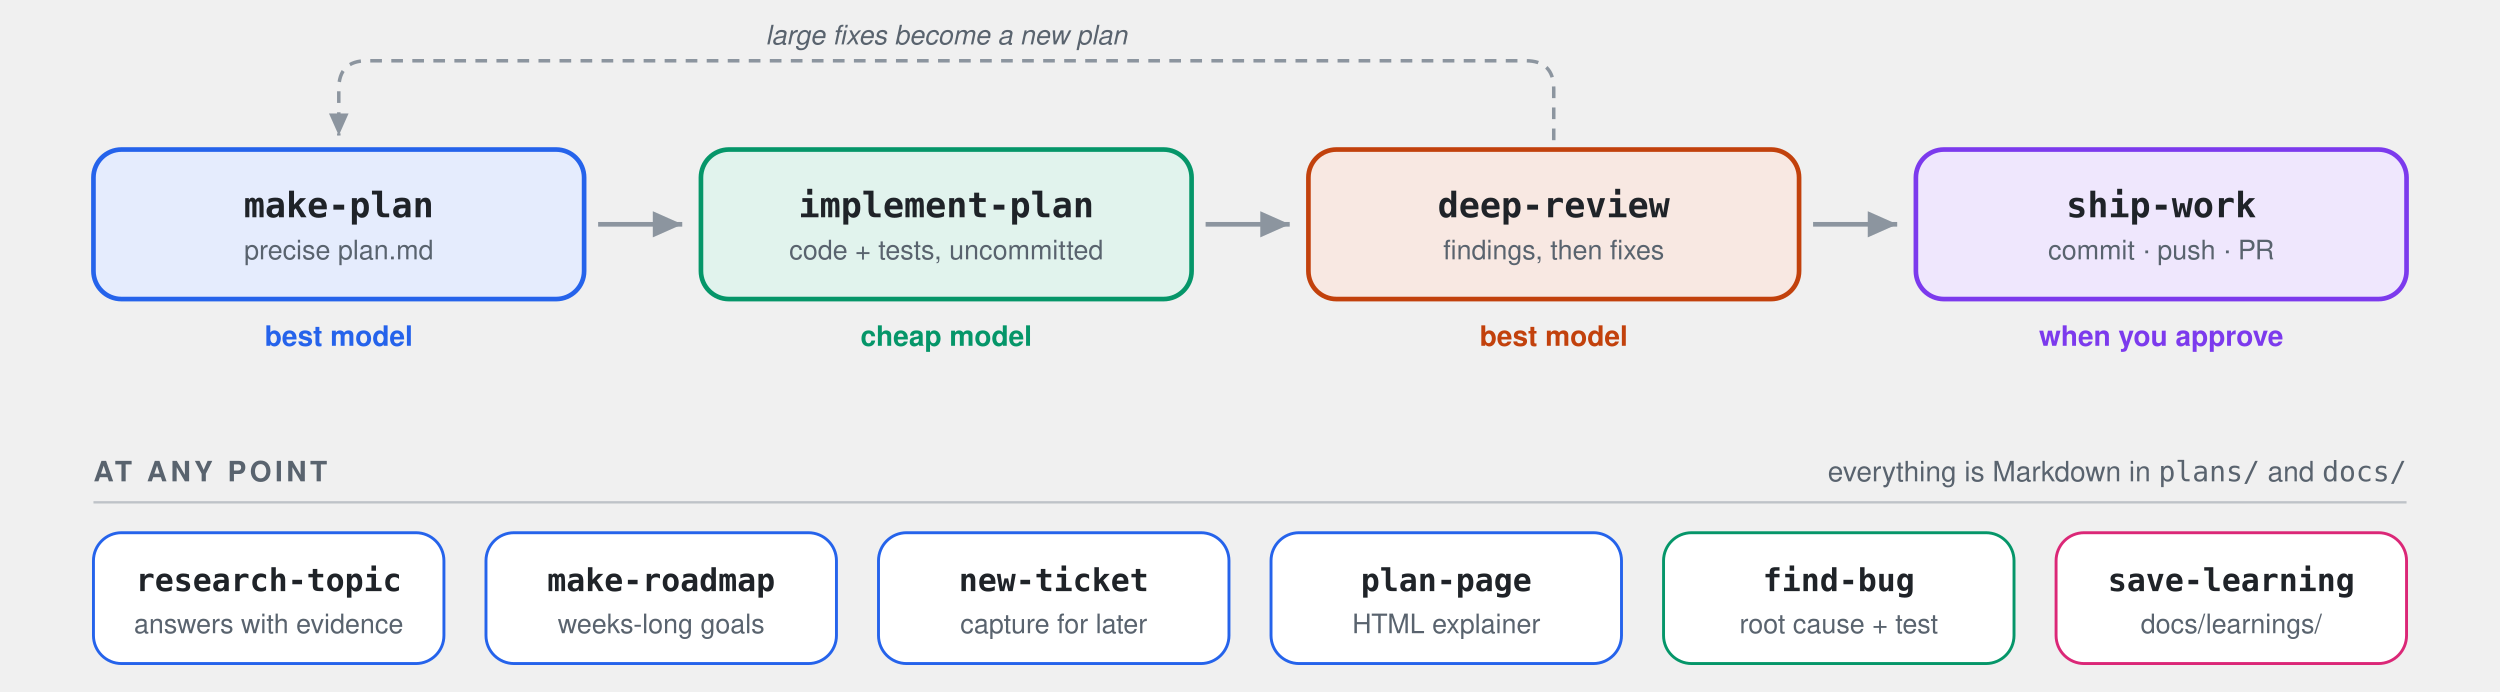
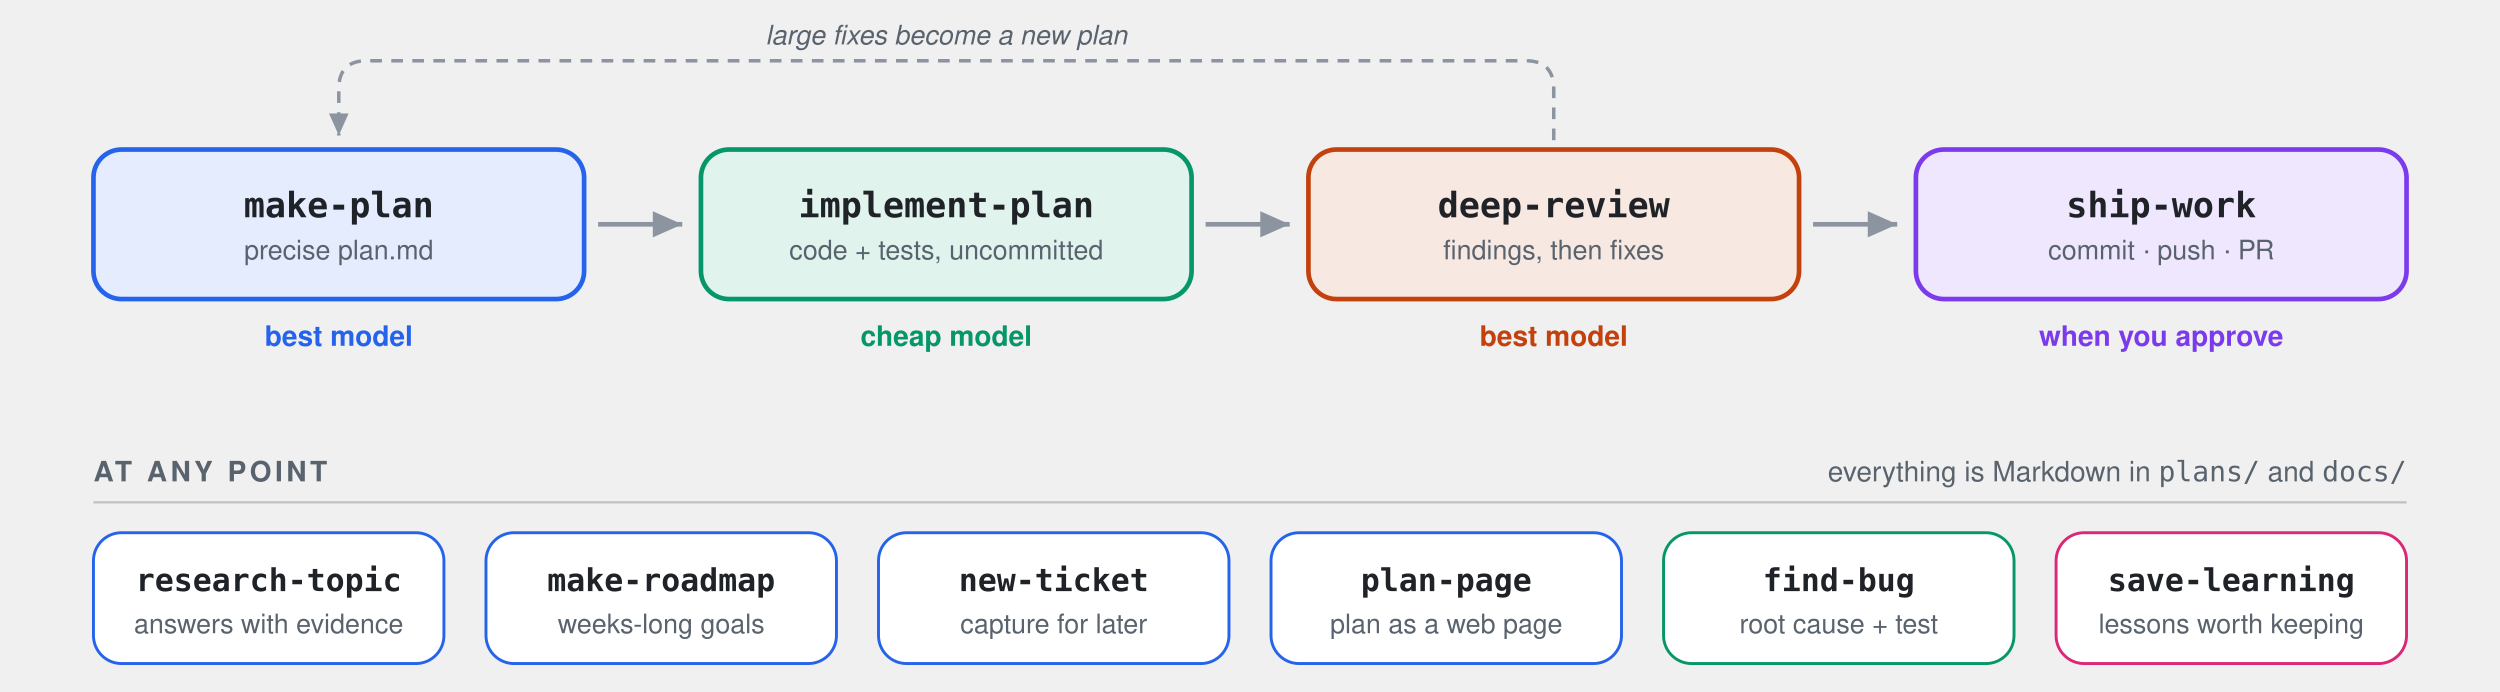
<svg xmlns="http://www.w3.org/2000/svg" viewBox="0 0 1070 296" width="1070" height="296" role="img" aria-label="Main flow: make-plan with the best model, implement-plan with a cheap model, deep-review with the best model, then ship-work; large fixes go back to a plan. At any point: research-topic, make-roadmap, new-ticket, plan-page, find-bug, save-learning.">
  <defs>
    <marker id="arrow" viewBox="0 0 10 10" refX="9" refY="5" markerWidth="7" markerHeight="7" orient="auto-start-reverse">
      <path d="M0,1 L9,5 L0,9 z" fill="#8c959f" />
    </marker>
  </defs>
  <path d="M256,96 L292,96" stroke="#8c959f" stroke-width="2" marker-end="url(#arrow)" />
  <path d="M516,96 L552,96" stroke="#8c959f" stroke-width="2" marker-end="url(#arrow)" />
  <path d="M776,96 L812,96" stroke="#8c959f" stroke-width="2" marker-end="url(#arrow)" />
  <path d="M665,60 L665,38 Q665,26 653,26 L157,26 Q145,26 145,38 L145,58" fill="none" stroke="#8c959f" stroke-width="1.5" stroke-dasharray="5 4" marker-end="url(#arrow)" />
  <text x="405" y="19" font-family="ui-sans-serif, -apple-system, 'Segoe UI', Helvetica, Arial, sans-serif" font-size="11.5" fill="#59636e" text-anchor="middle" font-style="italic">large fixes become a new plan</text>
  <text x="40" y="206" font-family="ui-sans-serif, -apple-system, 'Segoe UI', Helvetica, Arial, sans-serif" font-size="12" fill="#59636e" font-weight="700" letter-spacing="1.5">AT ANY POINT</text>
  <text x="1030" y="206" font-family="ui-sans-serif, -apple-system, 'Segoe UI', Helvetica, Arial, sans-serif" font-size="12" fill="#59636e" text-anchor="end">everything is Markdown in <tspan font-family="ui-monospace, SFMono-Regular, 'SF Mono', Menlo, Consolas, monospace">plans/</tspan> and <tspan font-family="ui-monospace, SFMono-Regular, 'SF Mono', Menlo, Consolas, monospace">docs/</tspan>
  </text>
  <line x1="40" y1="215" x2="1030" y2="215" stroke="#8c959f" stroke-width="1" opacity="0.5" />
  <rect x="40" y="228" width="150" height="56" rx="12" fill="#ffffff" />
  <rect x="40" y="228" width="150" height="56" rx="12" fill="#2563eb" fill-opacity="0" stroke="#2563eb" stroke-width="1.25" />
  <text x="115" y="253" text-anchor="middle" font-family="ui-monospace, SFMono-Regular, 'SF Mono', Menlo, Consolas, monospace" font-size="13.5" font-weight="700" fill="#1f2328">research-topic</text>
  <text x="115" y="271" font-family="ui-sans-serif, -apple-system, 'Segoe UI', Helvetica, Arial, sans-serif" font-size="11.5" fill="#59636e" text-anchor="middle">answers with evidence</text>
  <rect x="208" y="228" width="150" height="56" rx="12" fill="#ffffff" />
  <rect x="208" y="228" width="150" height="56" rx="12" fill="#2563eb" fill-opacity="0" stroke="#2563eb" stroke-width="1.25" />
  <text x="283" y="253" text-anchor="middle" font-family="ui-monospace, SFMono-Regular, 'SF Mono', Menlo, Consolas, monospace" font-size="13.5" font-weight="700" fill="#1f2328">make-roadmap</text>
  <text x="283" y="271" font-family="ui-sans-serif, -apple-system, 'Segoe UI', Helvetica, Arial, sans-serif" font-size="11.5" fill="#59636e" text-anchor="middle">weeks-long goals</text>
  <rect x="40" y="64" width="210" height="64" rx="12" fill="#ffffff" />
  <rect x="40" y="64" width="210" height="64" rx="12" fill="#2563eb" fill-opacity="0.12" stroke="#2563eb" stroke-width="2" />
  <text x="145" y="93" text-anchor="middle" font-family="ui-monospace, SFMono-Regular, 'SF Mono', Menlo, Consolas, monospace" font-size="15" font-weight="700" fill="#1f2328">make-plan</text>
  <text x="145" y="111" font-family="ui-sans-serif, -apple-system, 'Segoe UI', Helvetica, Arial, sans-serif" font-size="11.5" fill="#59636e" text-anchor="middle">precise plan.md</text>
  <text x="145" y="148" font-family="ui-sans-serif, -apple-system, 'Segoe UI', Helvetica, Arial, sans-serif" font-size="12" fill="#2563eb" text-anchor="middle" font-weight="600">best model</text>
  <rect x="376" y="228" width="150" height="56" rx="12" fill="#ffffff" />
  <rect x="376" y="228" width="150" height="56" rx="12" fill="#2563eb" fill-opacity="0" stroke="#2563eb" stroke-width="1.25" />
  <text x="451" y="253" text-anchor="middle" font-family="ui-monospace, SFMono-Regular, 'SF Mono', Menlo, Consolas, monospace" font-size="13.5" font-weight="700" fill="#1f2328">new-ticket</text>
  <text x="451" y="271" font-family="ui-sans-serif, -apple-system, 'Segoe UI', Helvetica, Arial, sans-serif" font-size="11.5" fill="#59636e" text-anchor="middle">capture for later</text>
  <rect x="544" y="228" width="150" height="56" rx="12" fill="#ffffff" />
  <rect x="544" y="228" width="150" height="56" rx="12" fill="#2563eb" fill-opacity="0" stroke="#2563eb" stroke-width="1.25" />
  <text x="619" y="253" text-anchor="middle" font-family="ui-monospace, SFMono-Regular, 'SF Mono', Menlo, Consolas, monospace" font-size="13.5" font-weight="700" fill="#1f2328">plan-page</text>
-   <text x="619" y="271" font-family="ui-sans-serif, -apple-system, 'Segoe UI', Helvetica, Arial, sans-serif" font-size="11.5" fill="#59636e" text-anchor="middle">HTML explainer</text>
+   <text x="619" y="271" font-family="ui-sans-serif, -apple-system, 'Segoe UI', Helvetica, Arial, sans-serif" font-size="11.5" fill="#59636e" text-anchor="middle">plan as a web page</text>
  <rect x="300" y="64" width="210" height="64" rx="12" fill="#ffffff" />
  <rect x="300" y="64" width="210" height="64" rx="12" fill="#059669" fill-opacity="0.12" stroke="#059669" stroke-width="2" />
  <text x="405" y="93" text-anchor="middle" font-family="ui-monospace, SFMono-Regular, 'SF Mono', Menlo, Consolas, monospace" font-size="15" font-weight="700" fill="#1f2328">implement-plan</text>
  <text x="405" y="111" font-family="ui-sans-serif, -apple-system, 'Segoe UI', Helvetica, Arial, sans-serif" font-size="11.5" fill="#59636e" text-anchor="middle">code + tests, uncommitted</text>
  <text x="405" y="148" font-family="ui-sans-serif, -apple-system, 'Segoe UI', Helvetica, Arial, sans-serif" font-size="12" fill="#059669" text-anchor="middle" font-weight="600">cheap model</text>
  <rect x="712" y="228" width="150" height="56" rx="12" fill="#ffffff" />
  <rect x="712" y="228" width="150" height="56" rx="12" fill="#059669" fill-opacity="0" stroke="#059669" stroke-width="1.25" />
  <text x="787" y="253" text-anchor="middle" font-family="ui-monospace, SFMono-Regular, 'SF Mono', Menlo, Consolas, monospace" font-size="13.5" font-weight="700" fill="#1f2328">find-bug</text>
  <text x="787" y="271" font-family="ui-sans-serif, -apple-system, 'Segoe UI', Helvetica, Arial, sans-serif" font-size="11.5" fill="#59636e" text-anchor="middle">root cause + test</text>
  <rect x="560" y="64" width="210" height="64" rx="12" fill="#ffffff" />
  <rect x="560" y="64" width="210" height="64" rx="12" fill="#c2410c" fill-opacity="0.12" stroke="#c2410c" stroke-width="2" />
  <text x="665" y="93" text-anchor="middle" font-family="ui-monospace, SFMono-Regular, 'SF Mono', Menlo, Consolas, monospace" font-size="15" font-weight="700" fill="#1f2328">deep-review</text>
  <text x="665" y="111" font-family="ui-sans-serif, -apple-system, 'Segoe UI', Helvetica, Arial, sans-serif" font-size="11.5" fill="#59636e" text-anchor="middle">findings, then fixes</text>
  <text x="665" y="148" font-family="ui-sans-serif, -apple-system, 'Segoe UI', Helvetica, Arial, sans-serif" font-size="12" fill="#c2410c" text-anchor="middle" font-weight="600">best model</text>
  <rect x="820" y="64" width="210" height="64" rx="12" fill="#ffffff" />
  <rect x="820" y="64" width="210" height="64" rx="12" fill="#7c3aed" fill-opacity="0.12" stroke="#7c3aed" stroke-width="2" />
  <text x="925" y="93" text-anchor="middle" font-family="ui-monospace, SFMono-Regular, 'SF Mono', Menlo, Consolas, monospace" font-size="15" font-weight="700" fill="#1f2328">ship-work</text>
  <text x="925" y="111" font-family="ui-sans-serif, -apple-system, 'Segoe UI', Helvetica, Arial, sans-serif" font-size="11.5" fill="#59636e" text-anchor="middle">commit · push · PR</text>
  <text x="925" y="148" font-family="ui-sans-serif, -apple-system, 'Segoe UI', Helvetica, Arial, sans-serif" font-size="12" fill="#7c3aed" text-anchor="middle" font-weight="600">when you approve</text>
  <rect x="880" y="228" width="150" height="56" rx="12" fill="#ffffff" />
  <rect x="880" y="228" width="150" height="56" rx="12" fill="#db2777" fill-opacity="0" stroke="#db2777" stroke-width="1.25" />
  <text x="955" y="253" text-anchor="middle" font-family="ui-monospace, SFMono-Regular, 'SF Mono', Menlo, Consolas, monospace" font-size="13.5" font-weight="700" fill="#1f2328">save-learning</text>
-   <text x="955" y="271" font-family="ui-sans-serif, -apple-system, 'Segoe UI', Helvetica, Arial, sans-serif" font-size="11.5" fill="#59636e" text-anchor="middle">docs/learnings/</text>
+   <text x="955" y="271" font-family="ui-sans-serif, -apple-system, 'Segoe UI', Helvetica, Arial, sans-serif" font-size="11.5" fill="#59636e" text-anchor="middle">lessons worth keeping</text>
</svg>
